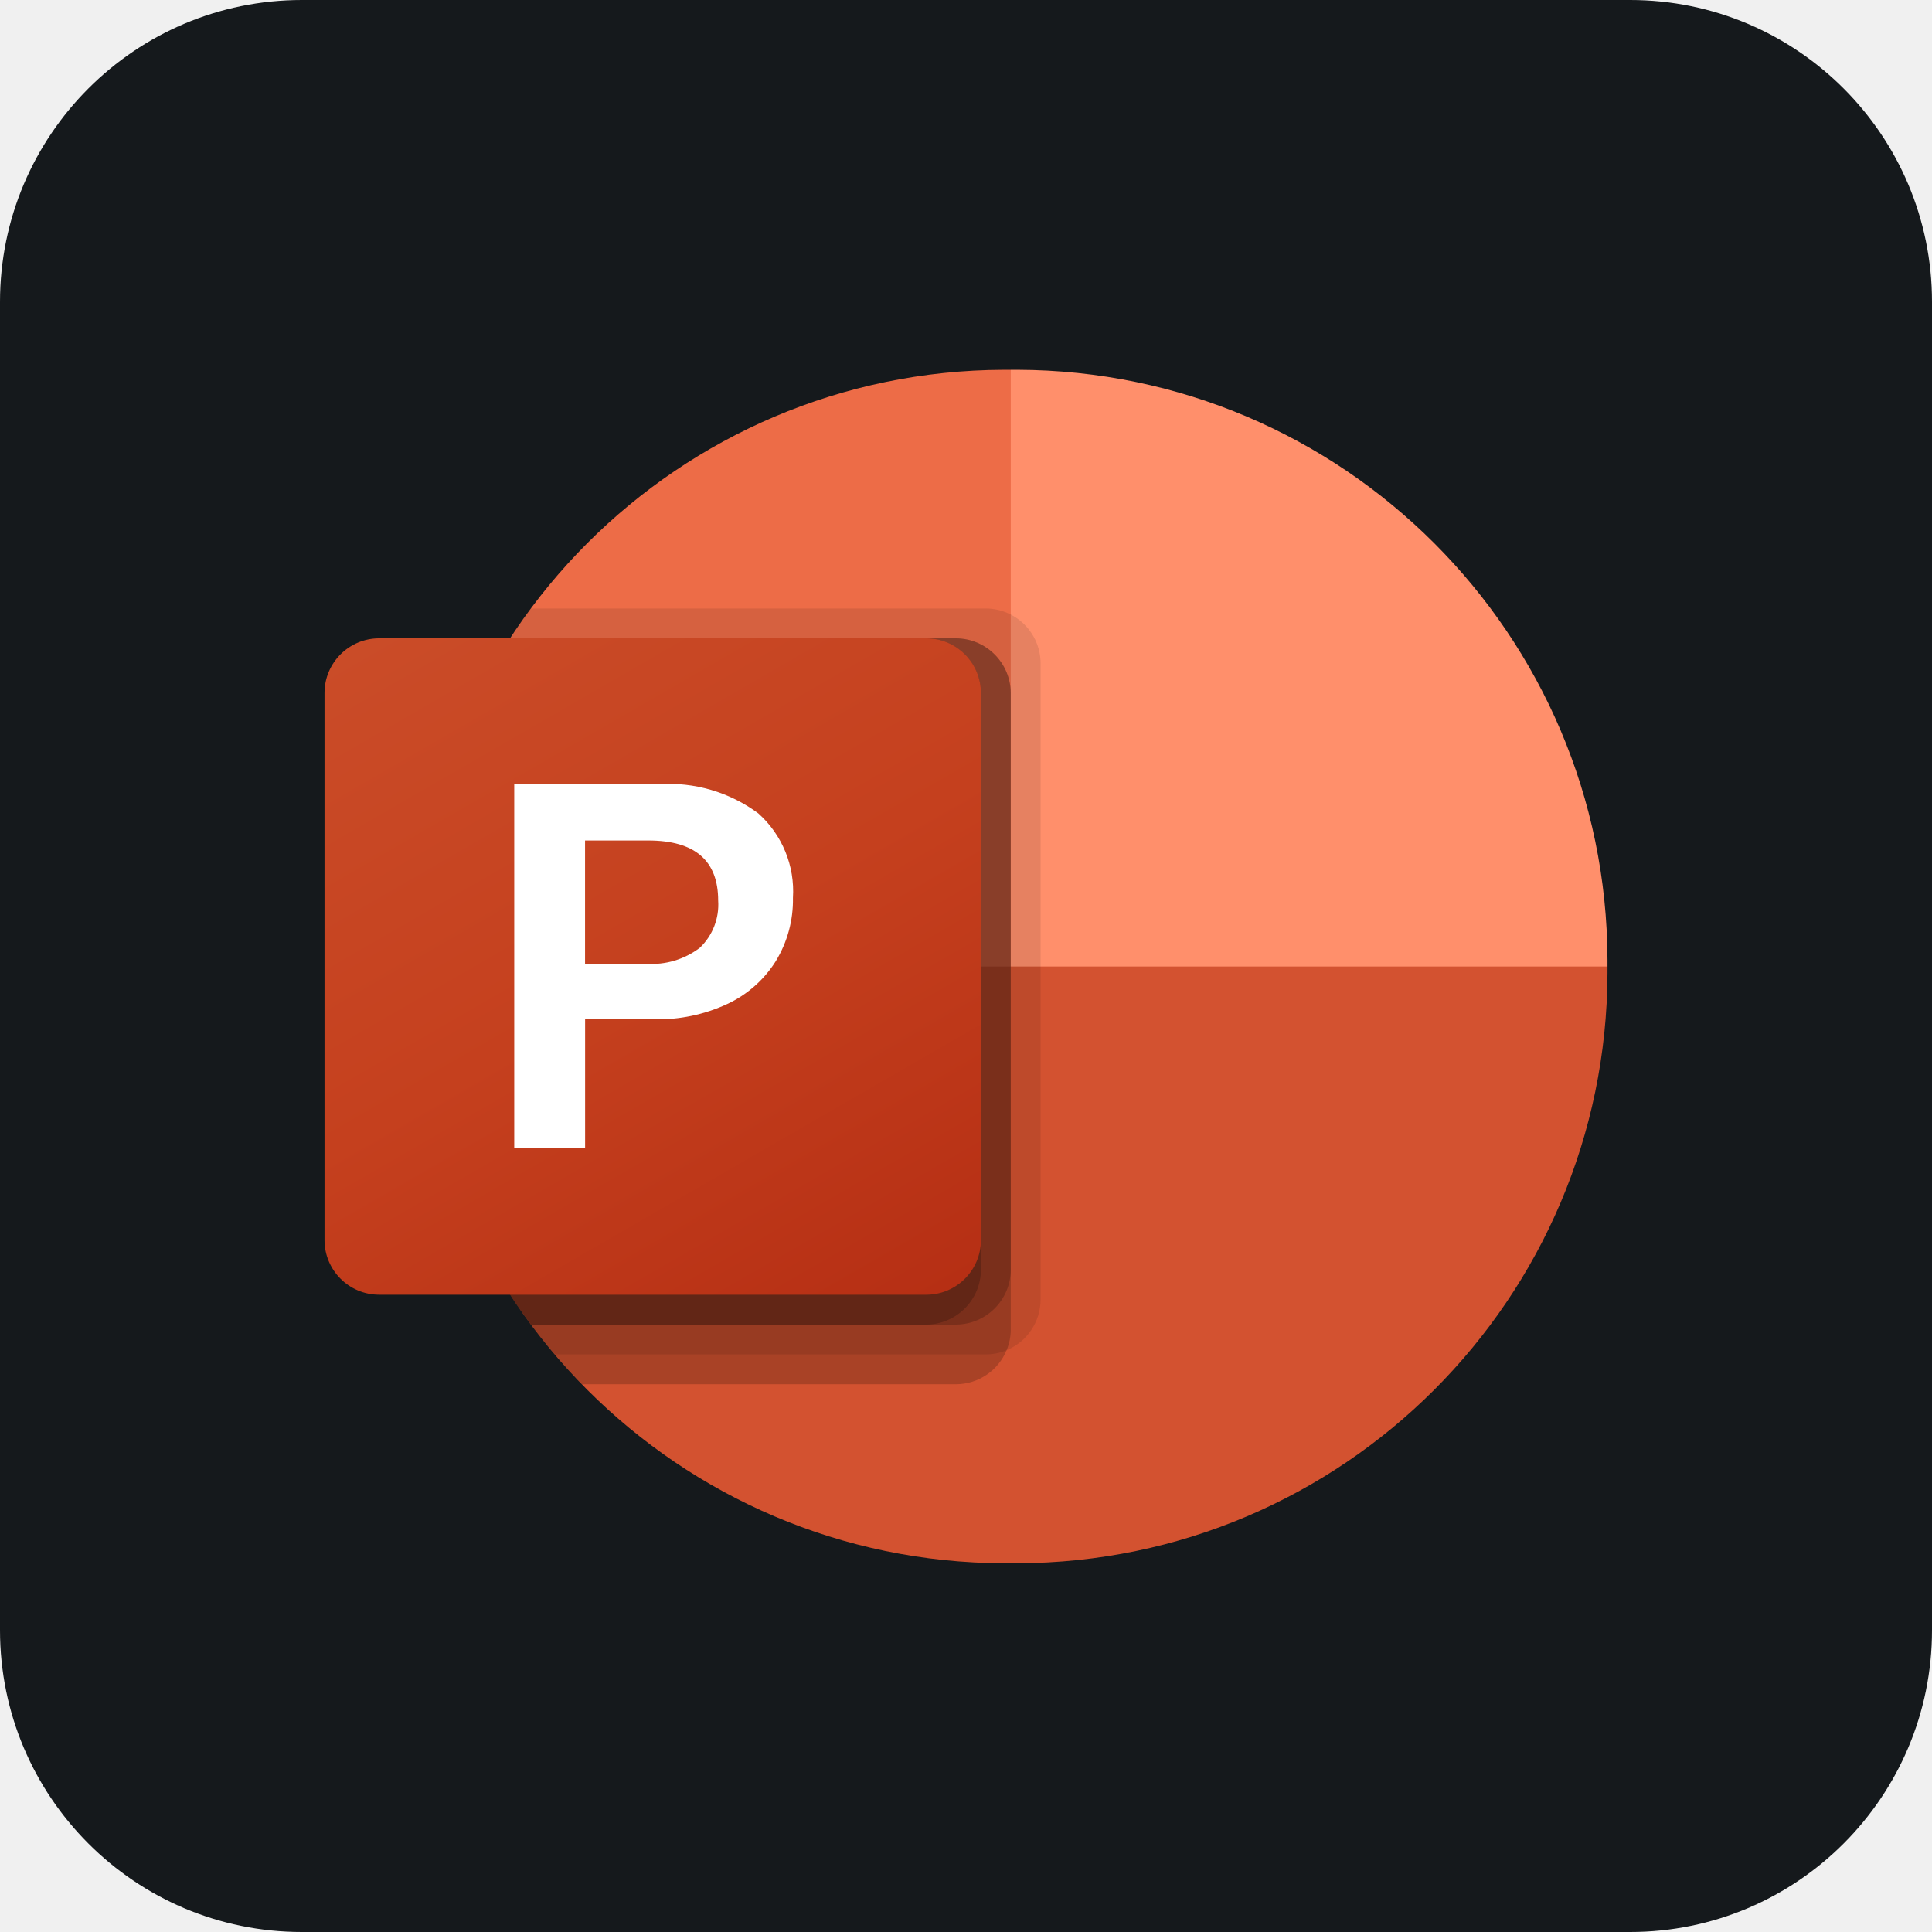
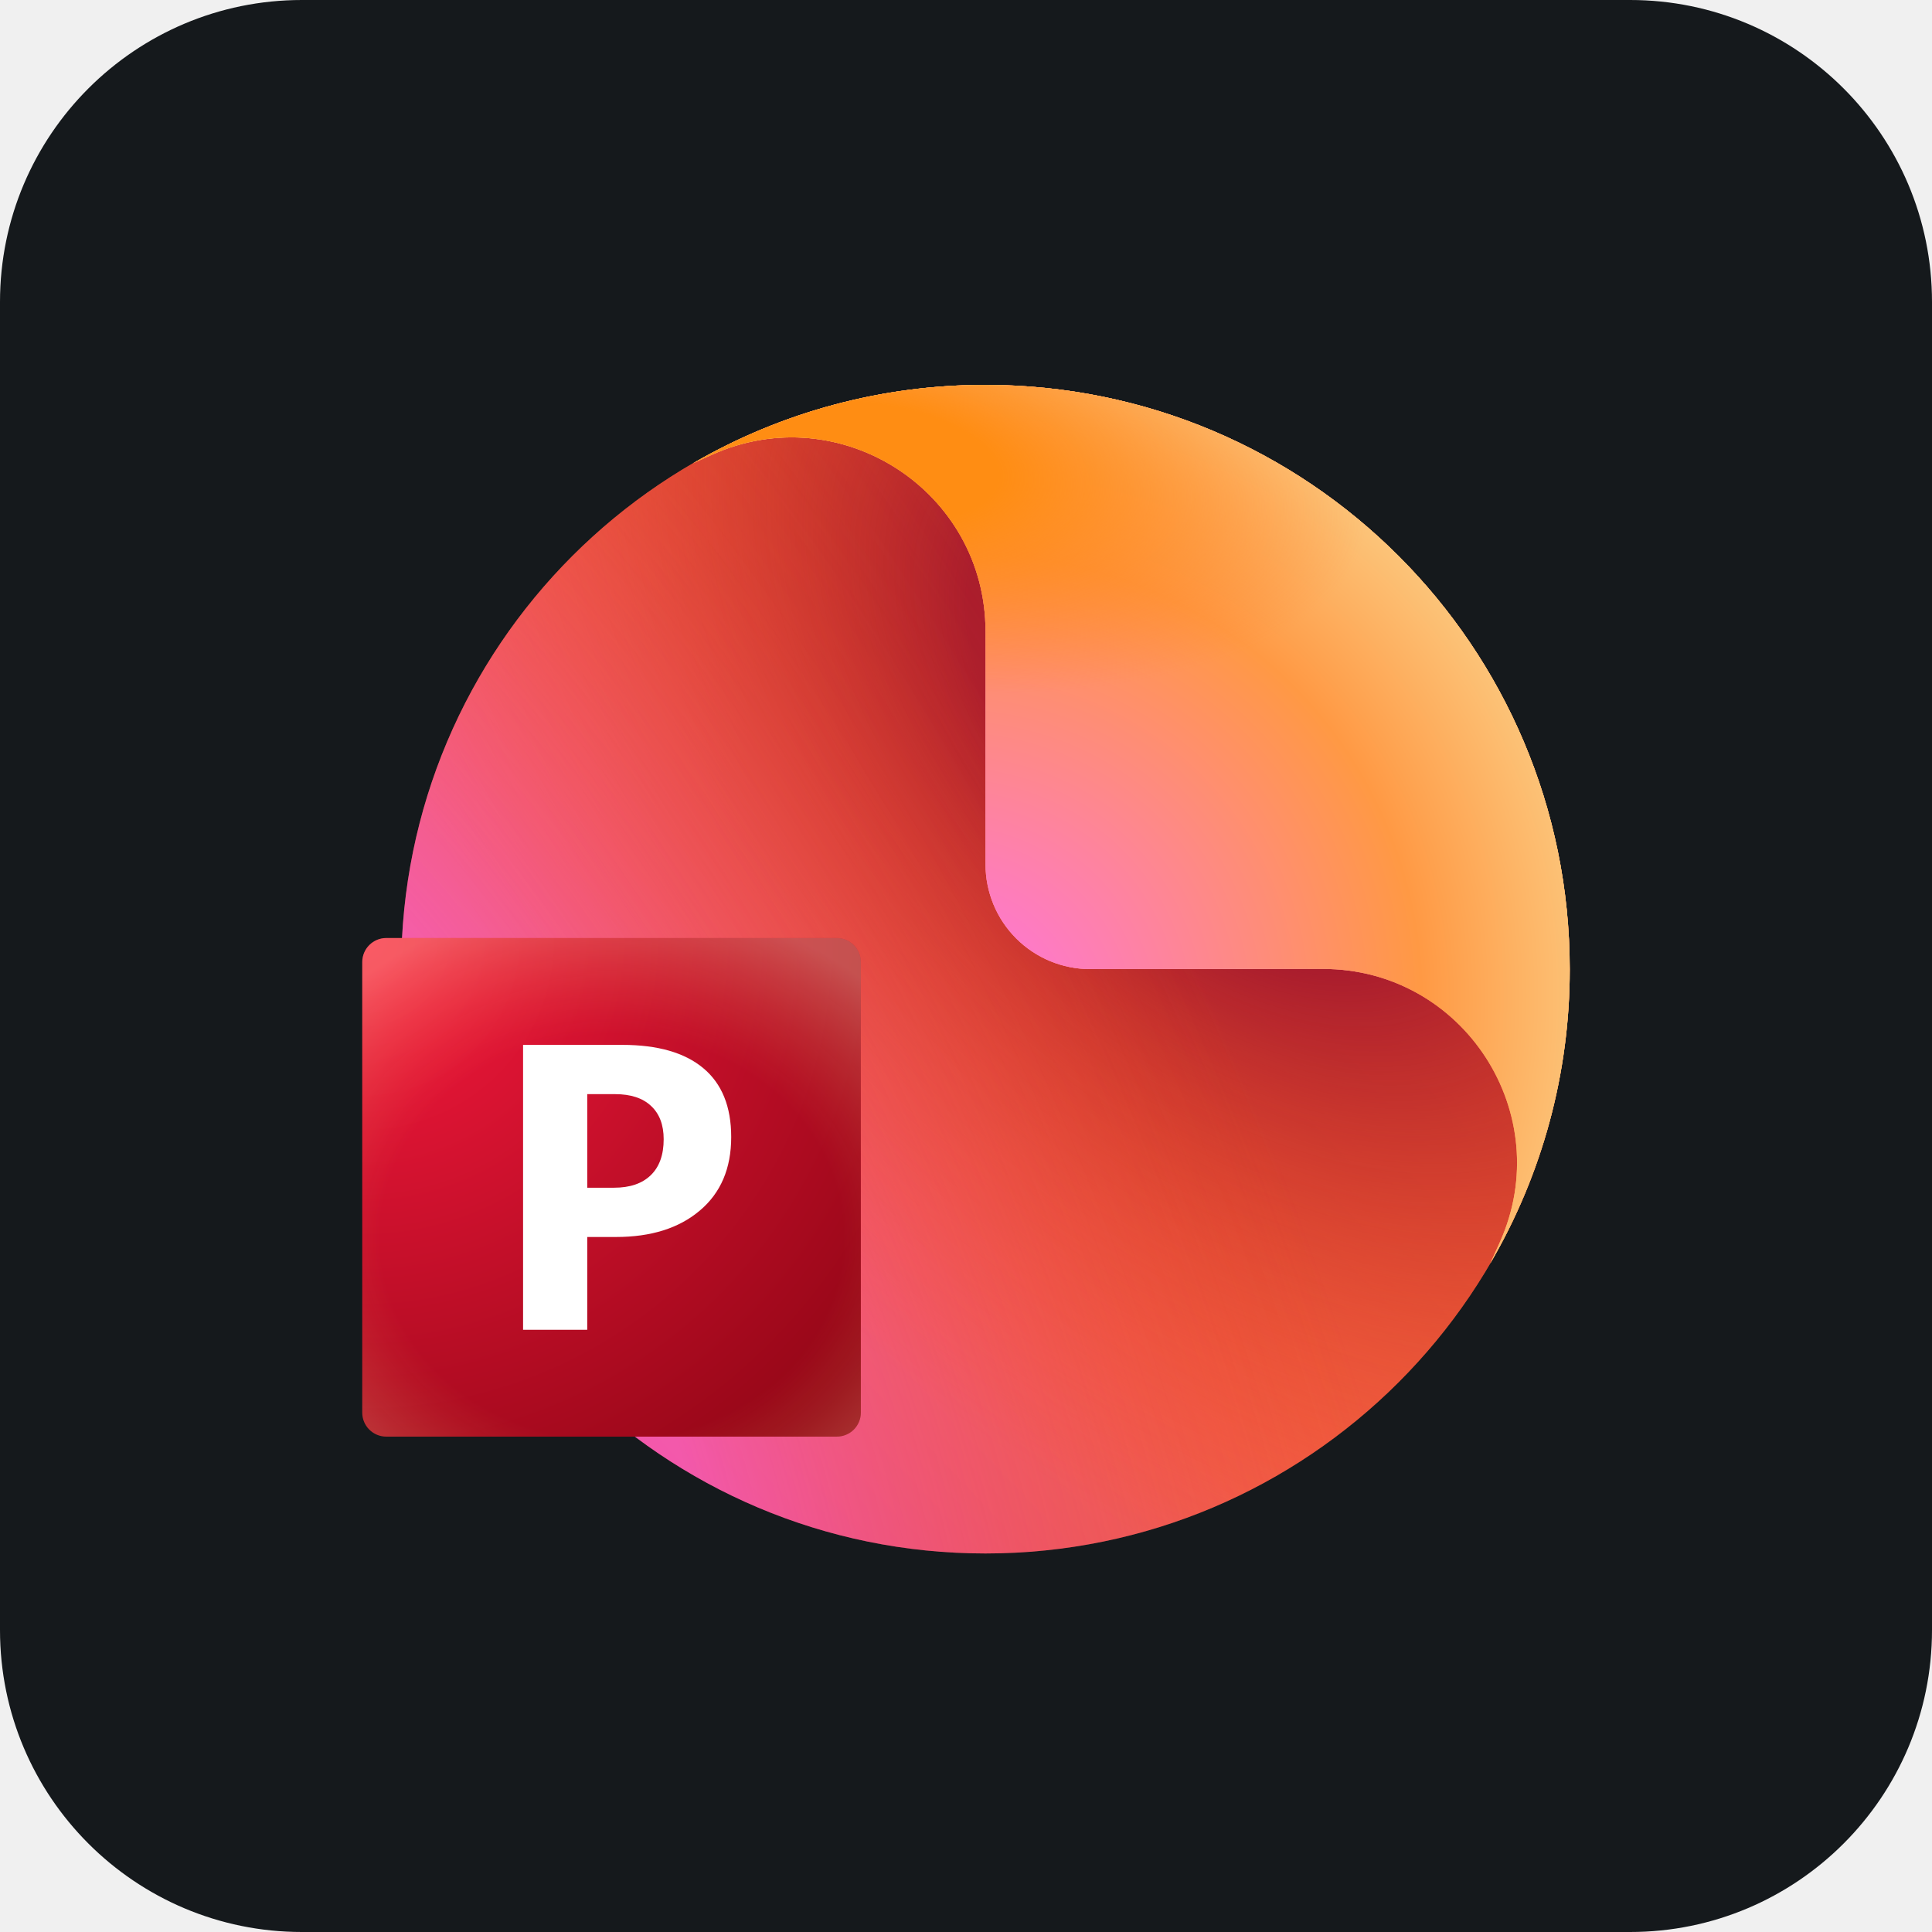
<svg xmlns="http://www.w3.org/2000/svg" width="256" height="256" title="Microsoft PowerPoint" viewBox="0 0 256 256" fill="none" id="microsoftpowerpoint">
  <style>
#microsoftpowerpoint {
    rect {fill: #15191C}

    @media (prefers-color-scheme: light) {
        rect {fill: #F4F2ED}
    }
}
</style>
  <rect width="256" height="256" rx="40" fill="#15191C" />
-   <path d="M145.791 135.977L133.93 49H133.045C89.917 49.126 54.986 84.056 54.861 127.184V128.07L145.791 135.977Z" fill="#ED6C47" />
-   <path d="M134.816 49H133.93V128.07L173.465 143.884L213 128.07V127.184C212.874 84.056 177.943 49.126 134.816 49Z" fill="#FF8F6B" />
-   <path d="M213 128.07V128.94C212.876 172.077 177.937 207.016 134.8 207.14H133.06C89.923 207.016 54.984 172.077 54.861 128.94V128.07H213Z" fill="#D35230" />
-   <path opacity="0.1" d="M137.884 87.863V172.23C137.864 175.162 136.087 177.795 133.377 178.912C132.514 179.277 131.586 179.465 130.649 179.465H73.521C72.414 178.2 71.347 176.856 70.358 175.512C60.286 162.075 54.847 145.732 54.86 128.939V127.2C54.837 112.053 59.264 97.234 67.591 84.581C68.46 83.237 69.37 81.893 70.358 80.628H130.649C134.632 80.658 137.854 83.88 137.884 87.863Z" fill="black" />
-   <path opacity="0.2" d="M133.93 91.816V176.184C133.93 177.121 133.742 178.049 133.377 178.912C132.261 181.622 129.627 183.399 126.695 183.419H77.119C75.868 182.149 74.668 180.83 73.521 179.465C72.414 178.2 71.347 176.856 70.358 175.512C60.286 162.075 54.847 145.732 54.86 128.94V127.2C54.837 112.053 59.264 97.234 67.591 84.581H126.695C130.679 84.612 133.9 87.833 133.93 91.816Z" fill="black" />
-   <path opacity="0.2" d="M133.93 91.816V168.277C133.9 172.26 130.679 175.482 126.695 175.512H70.358C60.286 162.075 54.847 145.732 54.86 128.94V127.2C54.837 112.054 59.264 97.234 67.591 84.582H126.695C130.679 84.612 133.9 87.833 133.93 91.816Z" fill="black" />
-   <path opacity="0.2" d="M129.977 91.816V168.277C129.947 172.26 126.725 175.482 122.742 175.512H70.358C60.286 162.075 54.847 145.732 54.86 128.94V127.2C54.837 112.054 59.264 97.234 67.591 84.582H122.742C126.725 84.612 129.947 87.833 129.977 91.816Z" fill="black" />
-   <path d="M50.247 84.581H122.73C126.732 84.581 129.977 87.826 129.977 91.828V164.311C129.977 168.314 126.732 171.558 122.73 171.558H50.247C46.245 171.558 43 168.314 43 164.311V91.828C43 87.826 46.245 84.581 50.247 84.581Z" fill="url(#linearGradient)" />
-   <path d="M87.279 103.91C91.997 103.592 96.675 104.962 100.476 107.777C103.646 110.606 105.339 114.736 105.07 118.977C105.122 121.925 104.336 124.827 102.804 127.346C101.254 129.822 99.02 131.797 96.372 133.031C93.345 134.439 90.035 135.134 86.698 135.063H77.53V152.103H68.14V103.91H87.279ZM77.522 127.702H85.603C88.165 127.89 90.707 127.132 92.747 125.571C94.434 123.952 95.319 121.67 95.162 119.337C95.162 114.026 92.076 111.37 85.903 111.37H77.522V127.702H77.522Z" fill="white" />
-   <linearGradient id="linearGradient" x1="58.11" y1="78.919" x2="114.867" y2="177.221" gradientUnits="userSpaceOnUse">
-     <stop stop-color="#CA4C28" />
-     <stop offset="0.5" stop-color="#C5401E" />
-     <stop offset="1" stop-color="#B62F14" />
+   <path d="M130.575 205.843C173.329 205.843 207.988 171.18 207.988 128.421C207.988 85.663 173.329 51 130.575 51C87.82 51 53.161 85.663 53.161 128.421C53.161 171.18 87.82 205.843 130.575 205.843Z" fill="url(#paint0_linear_189_100)" />
+   <path d="M130.575 205.843C173.329 205.843 207.988 171.18 207.988 128.421C207.988 85.663 173.329 51 130.575 51C87.82 51 53.161 85.663 53.161 128.421C53.161 171.18 87.82 205.843 130.575 205.843Z" fill="url(#paint1_radial_189_100)" />
+   <path d="M130.575 205.843C173.329 205.843 207.988 171.18 207.988 128.421C207.988 85.663 173.329 51 130.575 51C87.82 51 53.161 85.663 53.161 128.421C53.161 171.18 87.82 205.843 130.575 205.843Z" fill="url(#paint2_radial_189_100)" />
+   <path d="M130.587 51C173.34 51 208 85.664 208 128.421C208.019 142.127 204.381 155.59 197.462 167.421L198.722 164.638C206.385 147.626 193.932 128.376 175.272 128.388L144.461 128.413C140.783 128.413 137.256 126.953 134.655 124.354C132.053 121.755 130.59 118.229 130.587 114.552V83.682C130.587 65.019 111.316 52.577 94.308 60.266L91.831 61.389C103.605 54.564 116.977 50.98 130.587 51Z" fill="url(#paint3_linear_189_100)" />
+   <path d="M130.587 51C173.34 51 208 85.664 208 128.421C208.019 142.127 204.381 155.59 197.462 167.421L198.722 164.638C206.385 147.626 193.932 128.376 175.272 128.388L144.461 128.413C140.783 128.413 137.256 126.953 134.655 124.354C132.053 121.755 130.59 118.229 130.587 114.552V83.682C130.587 65.019 111.316 52.577 94.308 60.266L91.831 61.389C103.605 54.564 116.977 50.98 130.587 51Z" fill="url(#paint4_radial_189_100)" />
+   <path d="M130.587 51C173.34 51 208 85.664 208 128.421C208.019 142.127 204.381 155.59 197.462 167.421L198.722 164.638C206.385 147.626 193.932 128.376 175.272 128.388L144.461 128.413C140.783 128.413 137.256 126.953 134.655 124.354C132.053 121.755 130.59 118.229 130.587 114.552V83.682C130.587 65.019 111.316 52.577 94.308 60.266L91.831 61.389C103.605 54.564 116.977 50.98 130.587 51Z" fill="url(#paint5_radial_189_100)" />
+   <path d="M130.587 51C173.34 51 208 85.664 208 128.421C208.019 142.127 204.381 155.59 197.462 167.421L198.722 164.638C206.385 147.626 193.932 128.376 175.272 128.388L144.461 128.413C140.783 128.413 137.256 126.953 134.655 124.354C132.053 121.755 130.59 118.229 130.587 114.552V83.682C130.587 65.019 111.316 52.577 94.308 60.266L91.831 61.389C103.605 54.564 116.977 50.98 130.587 51Z" fill="url(#paint6_radial_189_100)" />
+   <path d="M130.587 51C173.34 51 208 85.664 208 128.421C208.019 142.127 204.381 155.59 197.462 167.421L198.722 164.638C206.385 147.626 193.932 128.376 175.272 128.388L144.461 128.413C140.783 128.413 137.256 126.953 134.655 124.354C132.053 121.755 130.59 118.229 130.587 114.552V83.682C130.587 65.019 111.316 52.577 94.308 60.266L91.831 61.389C103.605 54.564 116.977 50.98 130.587 51Z" fill="url(#paint7_radial_189_100)" />
+   <path fill-rule="evenodd" clip-rule="evenodd" d="M114.066 127.476V187.175C114.067 187.593 113.985 188.007 113.825 188.394C113.665 188.78 113.431 189.132 113.135 189.427C112.839 189.723 112.488 189.957 112.102 190.117C111.715 190.277 111.301 190.359 110.883 190.359H51.184C50.765 190.359 50.351 190.277 49.965 190.117C49.578 189.957 49.227 189.723 48.931 189.427C48.636 189.132 48.401 188.78 48.241 188.394C48.081 188.007 47.999 187.593 48 187.175V127.476C48 125.721 49.429 124.292 51.184 124.292H110.883C112.638 124.292 114.066 125.721 114.066 127.476Z" fill="url(#paint8_radial_189_100)" />
+   <path fill-rule="evenodd" clip-rule="evenodd" d="M114.066 127.476V187.175C114.067 187.593 113.985 188.007 113.825 188.394C113.665 188.78 113.431 189.132 113.135 189.427C112.839 189.723 112.488 189.957 112.102 190.117C111.715 190.277 111.301 190.359 110.883 190.359H51.184C50.765 190.359 50.351 190.277 49.965 190.117C49.578 189.957 49.227 189.723 48.931 189.427C48.636 189.132 48.401 188.78 48.241 188.394C48.081 188.007 47.999 187.593 48 187.175V127.476C48 125.721 49.429 124.292 51.184 124.292H110.883C112.638 124.292 114.066 125.721 114.066 127.476Z" fill="url(#paint9_radial_189_100)" />
+   <path d="M77.812 163.907V176.2H69.31V138.451H82.441C87.143 138.451 90.721 139.477 93.177 141.527C95.652 143.584 96.889 146.63 96.889 150.665C96.889 154.822 95.503 158.069 92.731 160.406C89.975 162.74 86.274 163.907 81.628 163.907H77.812ZM77.812 144.979V157.379H81.363C83.469 157.379 85.092 156.826 86.232 155.719C87.371 154.613 87.941 153.024 87.941 150.954C87.941 149.044 87.379 147.57 86.256 146.532C85.153 145.497 83.566 144.979 81.496 144.979H77.812Z" fill="white" />
+   <linearGradient id="paint0_linear_189_100" x1="122.721" y1="46.075" x2="27.863" y2="136.818" gradientUnits="userSpaceOnUse">
+     <stop stop-color="#FF7F48" />
+     <stop offset="0.06" stop-color="#FF7F48" />
+     <stop offset="1" stop-color="#E5495B" />
  </linearGradient>
+   <radialGradient id="paint1_radial_189_100" cx="0" cy="0" r="1" gradientUnits="userSpaceOnUse" gradientTransform="translate(161.177 95.9246) rotate(135) scale(155.442 261.631)">
+     <stop stop-color="#AA1D2D" />
+     <stop offset="0.15" stop-color="#AA1D2D" />
+     <stop offset="0.38" stop-color="#D12B18" stop-opacity="0.44" />
+     <stop offset="0.6" stop-color="#FF3C00" stop-opacity="0" />
+     <stop offset="1" stop-color="#FF3C00" stop-opacity="0" />
+   </radialGradient>
+   <radialGradient id="paint2_radial_189_100" cx="0" cy="0" r="1" gradientUnits="userSpaceOnUse" gradientTransform="translate(26.1388 191.353) rotate(-25.283) scale(147.352 266.95)">
+     <stop stop-color="#FF66FB" stop-opacity="0.5" />
+     <stop offset="0.41" stop-color="#FF66FB" stop-opacity="0.5" />
+     <stop offset="1" stop-color="#EA3D01" stop-opacity="0" />
+   </radialGradient>
+   <linearGradient id="paint3_linear_189_100" x1="145.239" y1="145.649" x2="228.563" y2="83.891" gradientUnits="userSpaceOnUse">
+     <stop stop-color="#FF6E30" />
+     <stop offset="0.31" stop-color="#FF6E30" />
+     <stop offset="0.63" stop-color="#FFA05C" />
+     <stop offset="1" stop-color="#FFA05C" />
+   </linearGradient>
+   <radialGradient id="paint4_radial_189_100" cx="0" cy="0" r="1" gradientTransform="matrix(97.9589 20.527 -26.4145 91.9543 117.576 137.679)" gradientUnits="userSpaceOnUse">
+     <stop stop-color="#FFA05C" stop-opacity="0" />
+     <stop offset="0.79" stop-color="#FFA05C" stop-opacity="0" />
+     <stop offset="0.9" stop-color="#FFCE84" />
+     <stop offset="1" stop-color="#FFCE84" />
+   </radialGradient>
+   <radialGradient id="paint5_radial_189_100" cx="0" cy="0" r="1" gradientTransform="matrix(84.5681 -55.335 52.9546 80.8485 133.279 127.261)" gradientUnits="userSpaceOnUse">
+     <stop stop-color="#FF99E9" stop-opacity="0.8" />
+     <stop offset="0.3" stop-color="#FF99E9" stop-opacity="0.8" />
+     <stop offset="0.73" stop-color="#FF99E9" stop-opacity="0" />
+     <stop offset="1" stop-color="#FF99E9" stop-opacity="0" />
+   </radialGradient>
+   <radialGradient id="paint6_radial_189_100" cx="0" cy="0" r="1" gradientTransform="matrix(70.785 -81.0397 75.5484 62.8876 121.928 139.079)" gradientUnits="userSpaceOnUse">
+     <stop stop-color="#FD6EF9" />
+     <stop offset="0.64" stop-color="#FF9944" />
+     <stop offset="0.85" stop-color="#FCC479" />
+     <stop offset="1" stop-color="#FCC479" />
+   </radialGradient>
+   <radialGradient id="paint7_radial_189_100" cx="0" cy="0" r="1" gradientTransform="matrix(-7.99566 54.1797 -122.569 -17.2384 114.888 61.2321)" gradientUnits="userSpaceOnUse">
+     <stop stop-color="#FF8D13" />
+     <stop offset="0.14" stop-color="#FF8D13" />
+     <stop offset="0.54" stop-color="#FF7F29" stop-opacity="0" />
+     <stop offset="1" stop-color="#FF7F29" stop-opacity="0" />
+   </radialGradient>
+   <radialGradient id="paint8_radial_189_100" cx="0" cy="0" r="1" gradientUnits="userSpaceOnUse" gradientTransform="translate(47.9917 124.292) rotate(45) scale(93.4317)">
+     <stop stop-color="#F8193E" />
+     <stop offset="0.94" stop-color="#920616" />
+     <stop offset="1" stop-color="#920616" />
+   </radialGradient>
+   <radialGradient id="paint9_radial_189_100" cx="0" cy="0" r="1" gradientUnits="userSpaceOnUse" gradientTransform="translate(81.0249 163.932) rotate(90) scale(46.2463 52.6465)">
+     <stop stop-color="#FFB055" stop-opacity="0" />
+     <stop offset="0.58" stop-color="#FFB055" stop-opacity="0" />
+     <stop offset="0.97" stop-color="#FFF2BE" stop-opacity="0.3" />
+     <stop offset="1" stop-color="#FFF2BE" stop-opacity="0.3" />
+   </radialGradient>
</svg>
